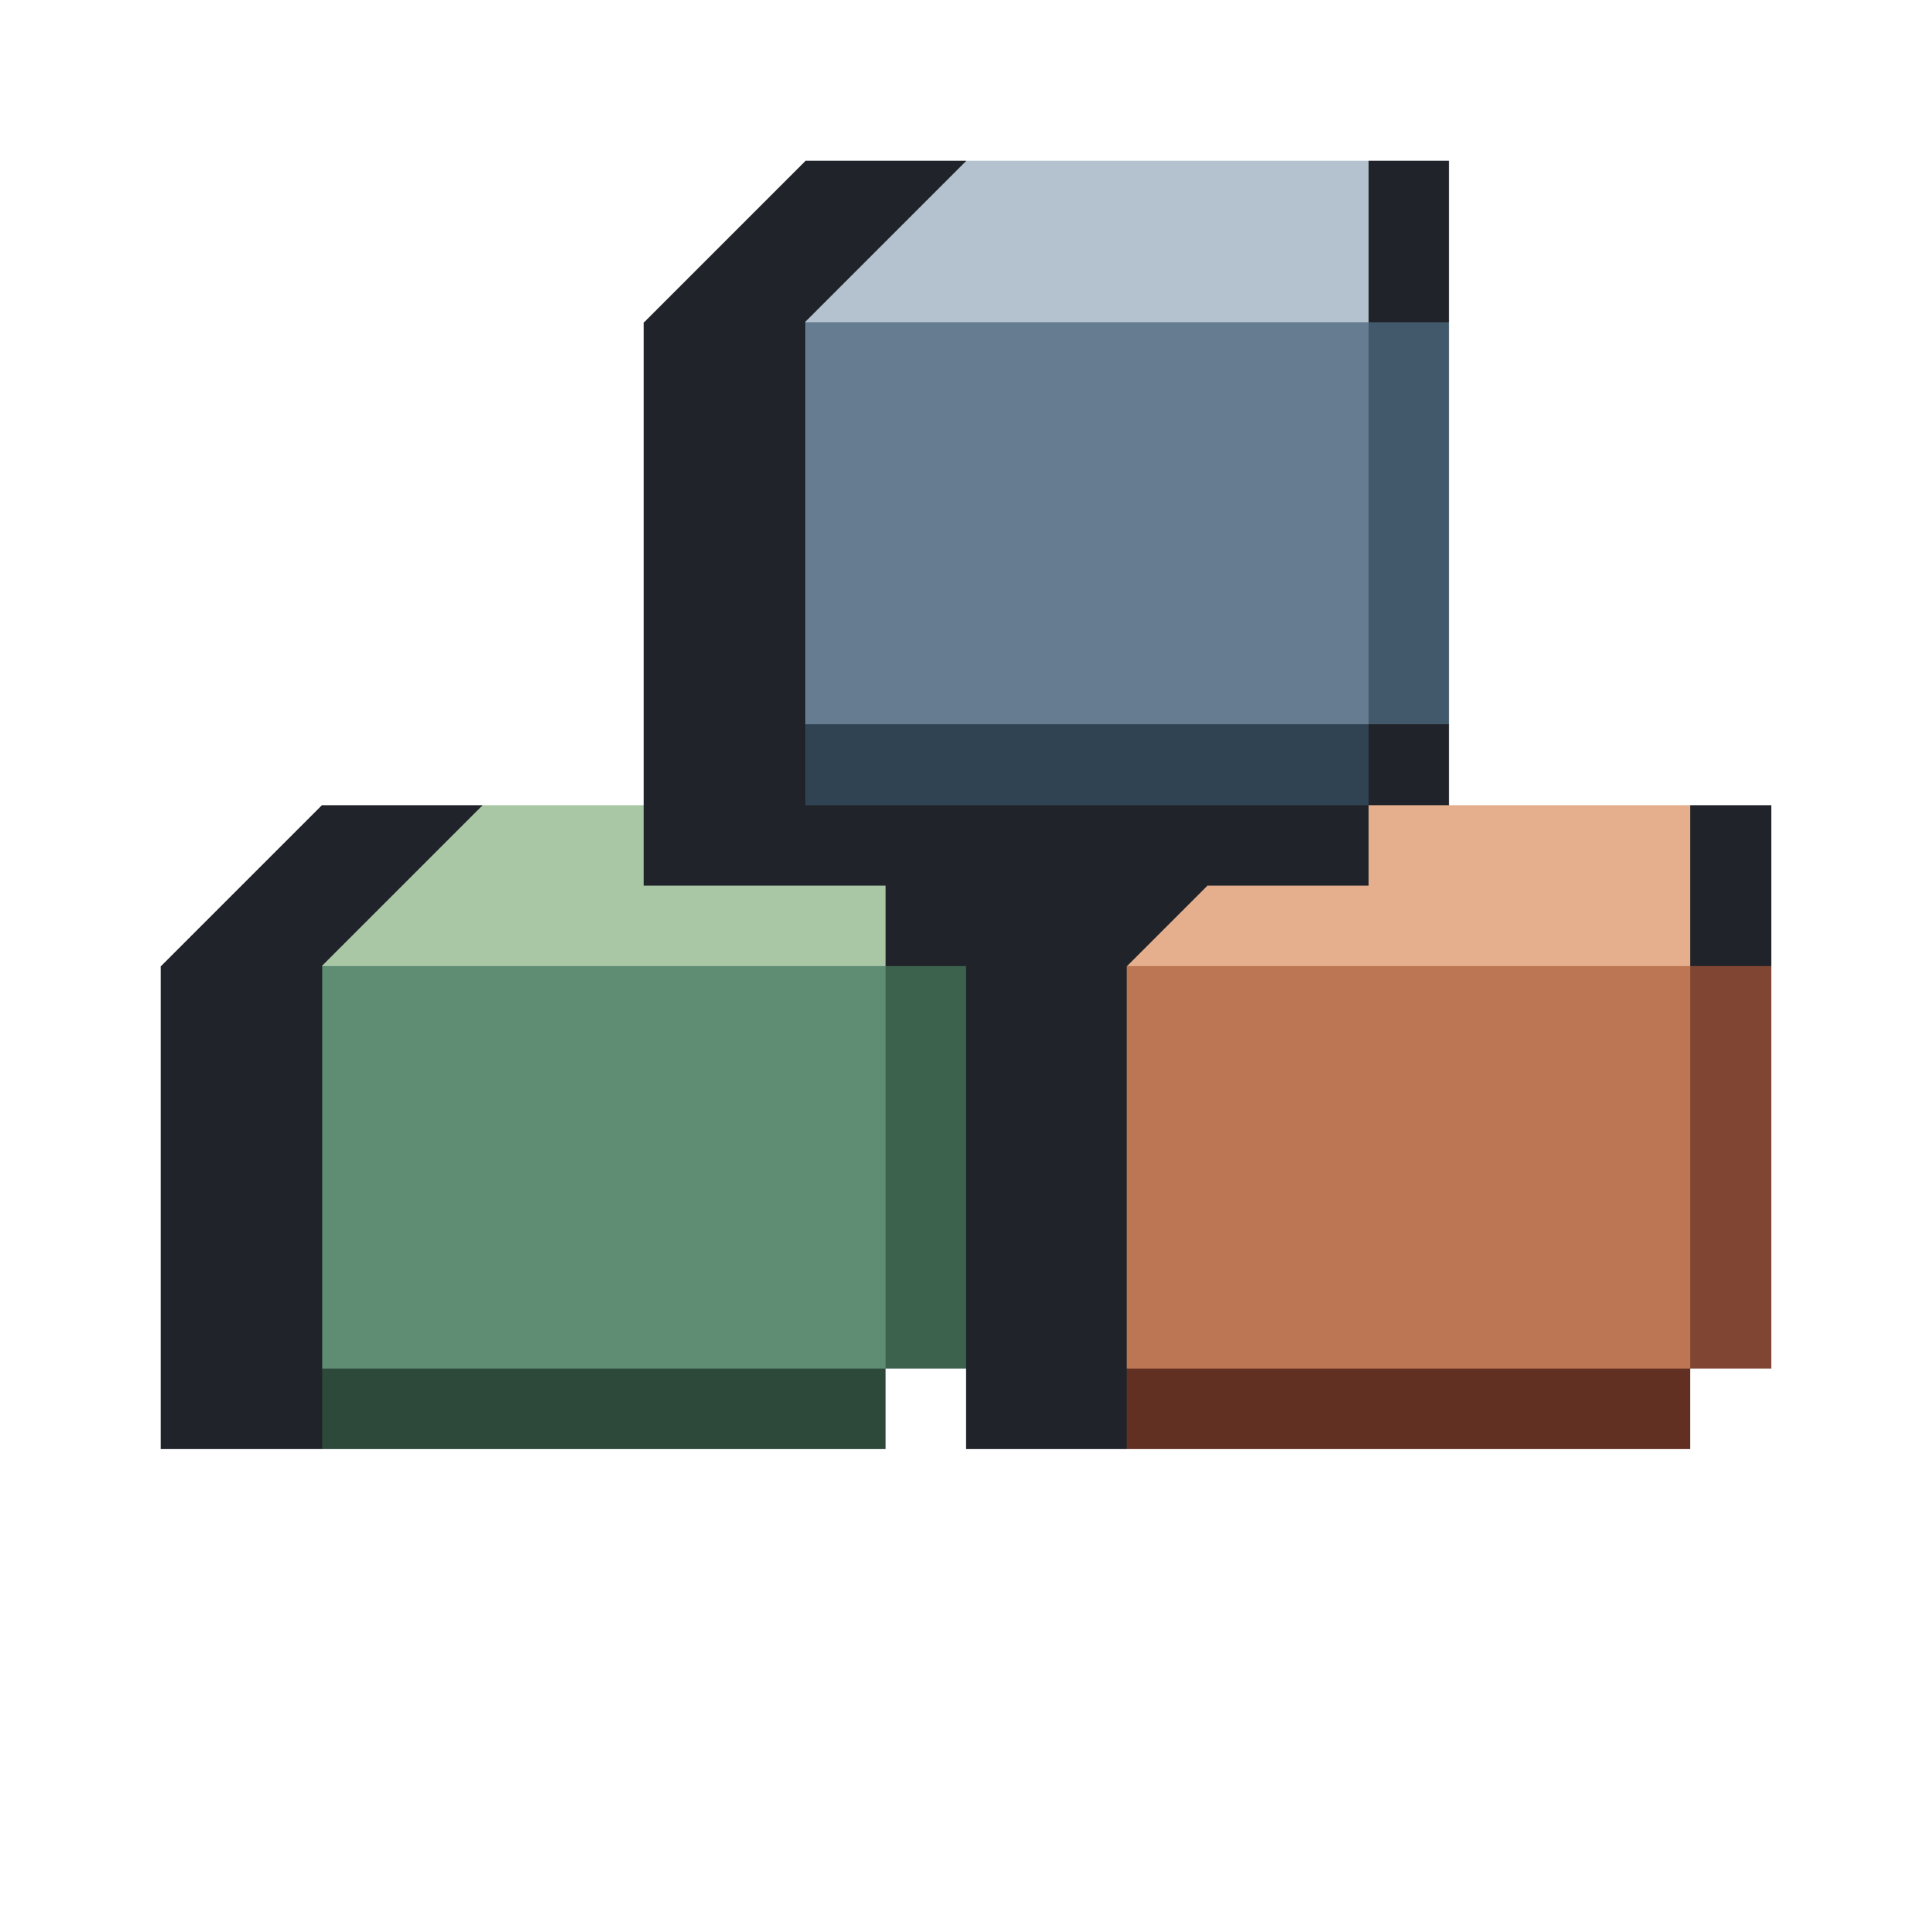
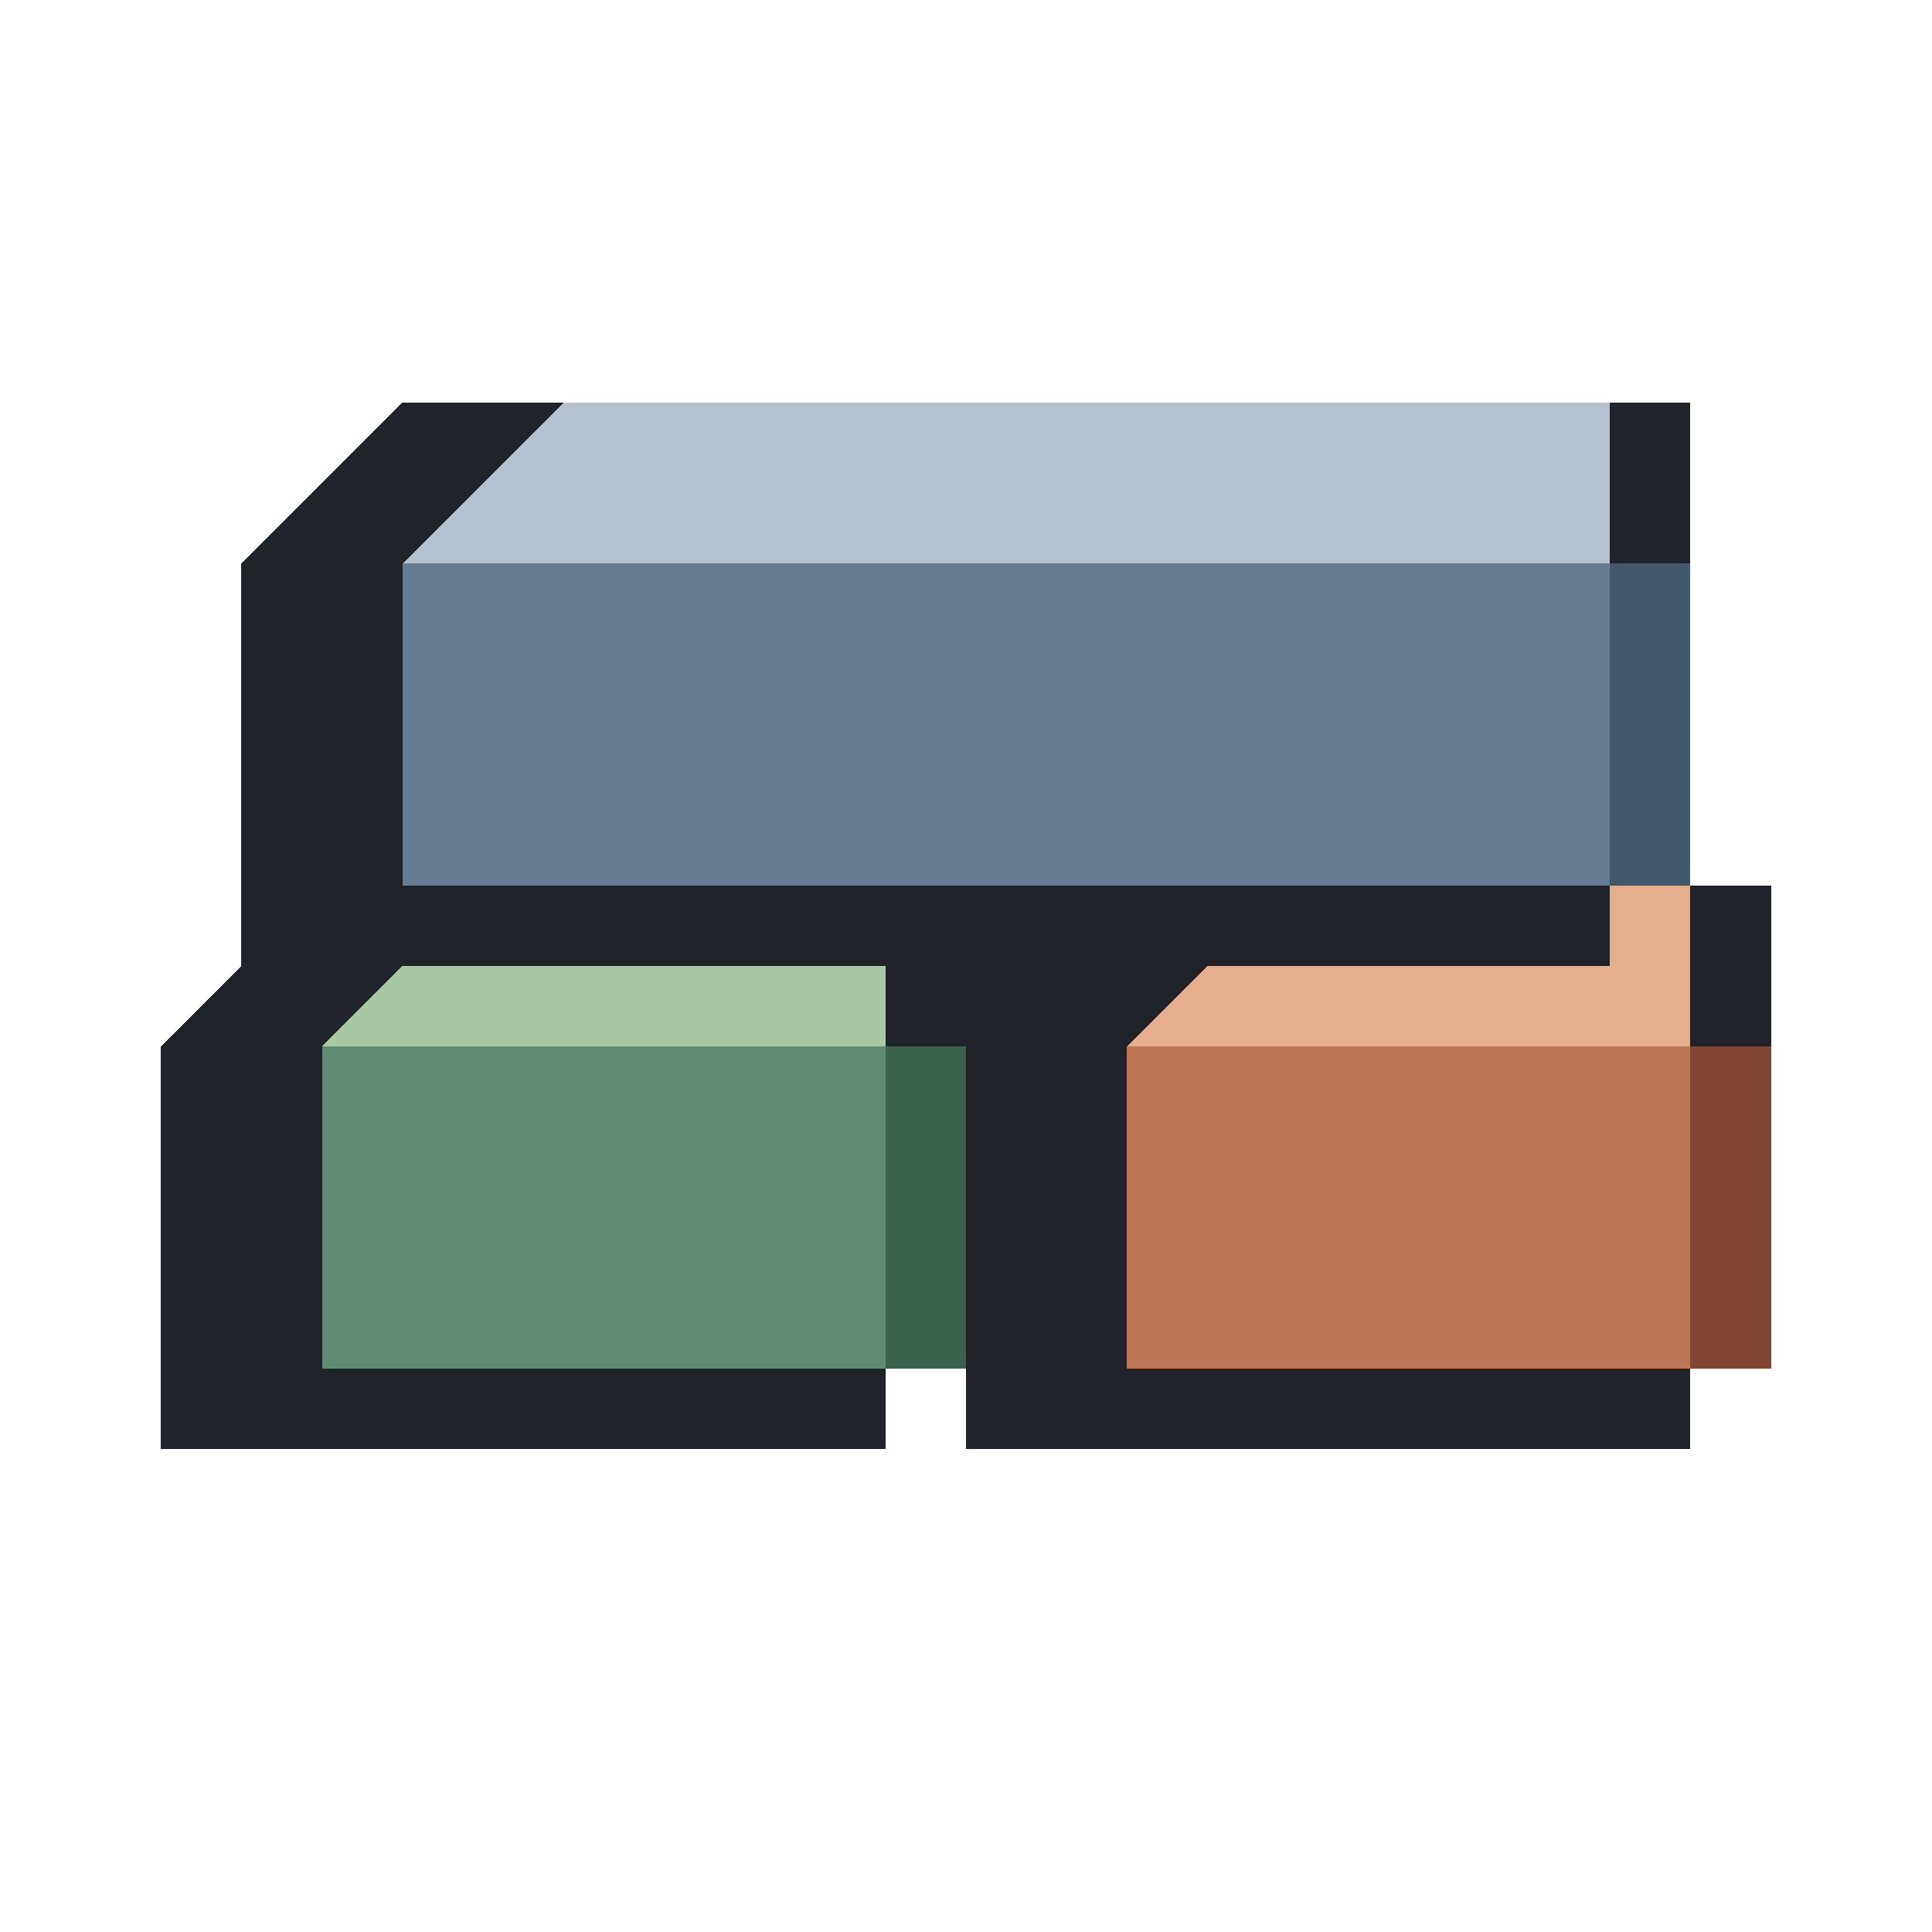
<svg xmlns="http://www.w3.org/2000/svg" viewBox="0 0 24 24" shape-rendering="crispEdges" data-m98-concept="loose-parts" data-m98-grid="24">
-   <polygon fill="#20242a" points="2,12 4,10 12,10 12,17 11,17 11,18 2,18" />
-   <rect fill="#5f8d73" x="4" y="12" width="7" height="5" />
-   <polygon fill="#a9c7a5" points="4,12 6,10 11,10 11,12" />
-   <rect fill="#3c624e" x="11" y="12" width="1" height="5" />
-   <rect fill="#2c493a" x="4" y="17" width="7" height="1" />
-   <polygon fill="#20242a" points="12,12 12,11 14,10 22,10 22,17 21,17 21,18 12,18" />
-   <rect fill="#bd7654" x="14" y="12" width="7" height="5" />
-   <polygon fill="#e5af8d" points="14,12 16,10 21,10 21,12" />
-   <rect fill="#814633" x="21" y="12" width="1" height="5" />
-   <rect fill="#613023" x="14" y="17" width="7" height="1" />
-   <polygon fill="#20242a" points="8,4 10,2 18,2 18,10 17,10 17,11 8,11" />
-   <rect fill="#667d91" x="10" y="4" width="7" height="5" />
-   <polygon fill="#b3c2ce" points="10,4 12,2 17,2 17,4" />
-   <rect fill="#42586b" x="17" y="4" width="1" height="5" />
-   <rect fill="#304352" x="10" y="9" width="7" height="1" />
+   <polygon fill="#20242a" points="2,13 4,11 12,11 12,17 11,17 11,18 2,18" />
+   <rect fill="#5f8d73" x="4" y="13" width="7" height="4" />
+   <polygon fill="#a9c7a5" points="4,13 6,11 11,11 11,13" />
+   <rect fill="#3c624e" x="11" y="13" width="1" height="4" />
+   <polygon fill="#20242a" points="12,13 12,12 14,11 22,11 22,17 21,17 21,18 12,18" />
+   <rect fill="#bd7654" x="14" y="13" width="7" height="4" />
+   <polygon fill="#e5af8d" points="14,13 16,11 21,11 21,13" />
+   <rect fill="#814633" x="21" y="13" width="1" height="4" />
+   <polygon fill="#20242a" points="3,7 5,5 21,5 21,11 20,11 20,12 3,12" />
+   <rect fill="#667d91" x="5" y="7" width="15" height="4" />
+   <polygon fill="#b3c2ce" points="5,7 7,5 20,5 20,7" />
+   <rect fill="#42586b" x="20" y="7" width="1" height="4" />
</svg>
